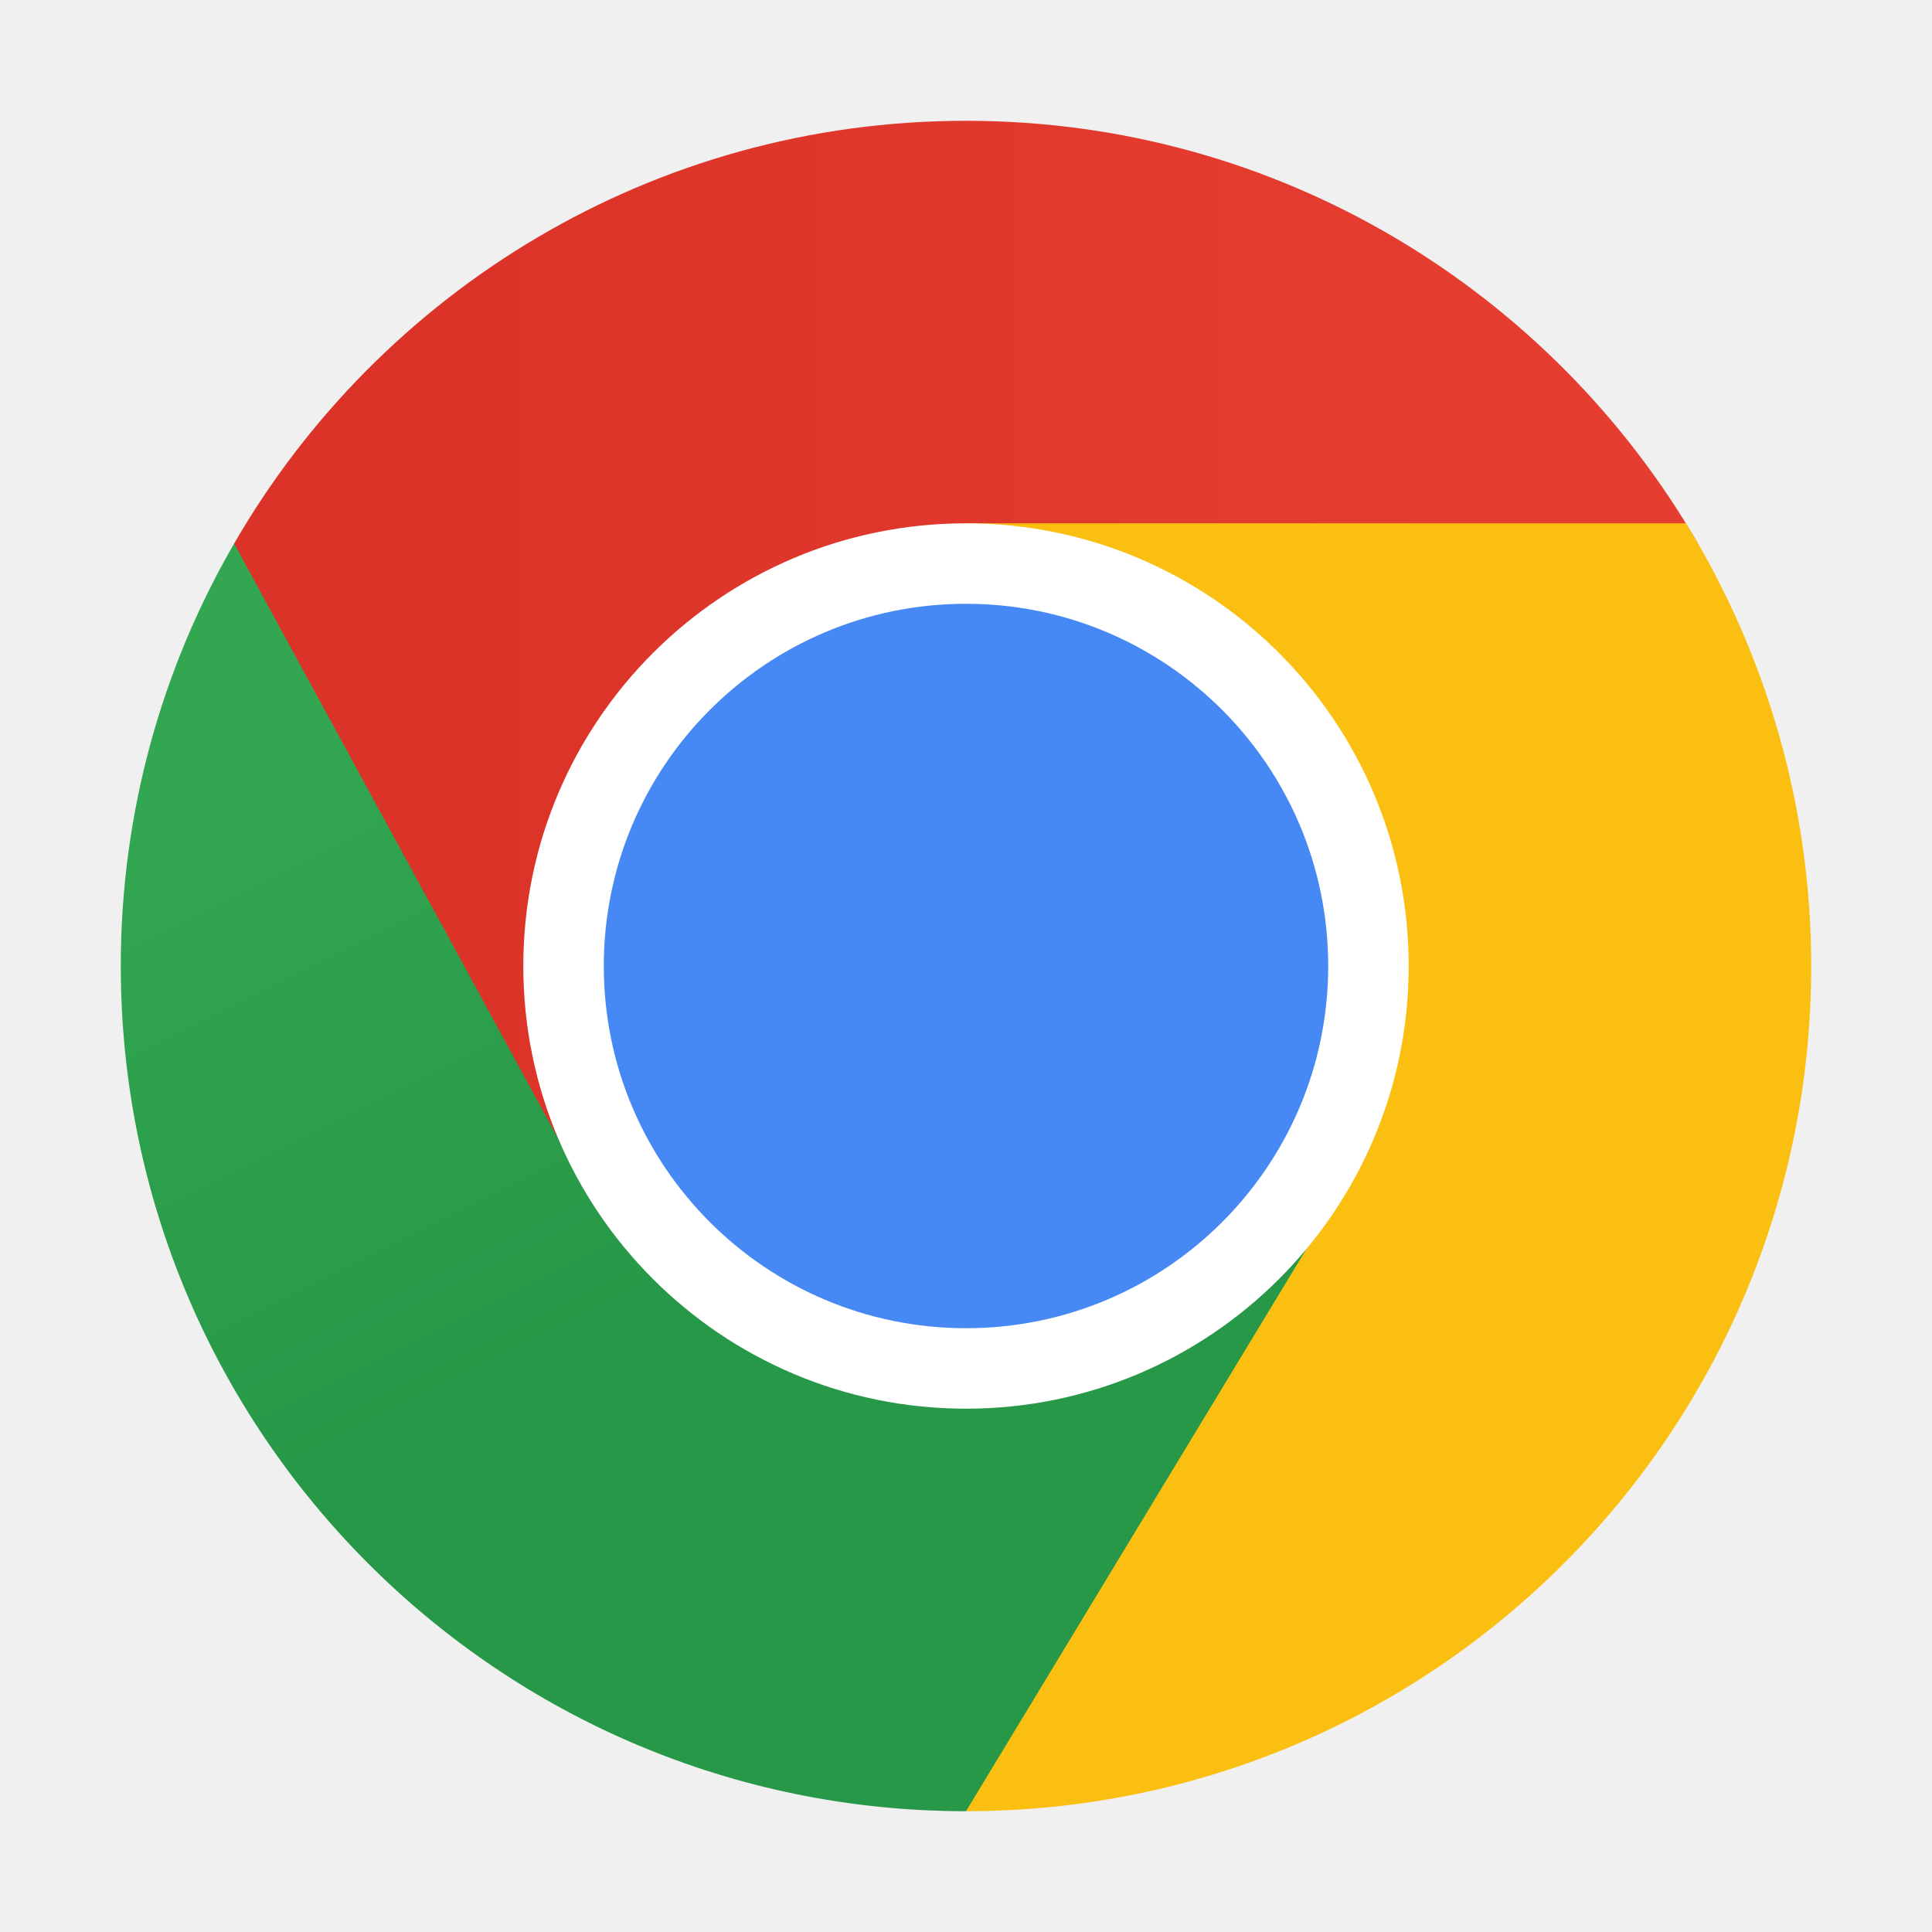
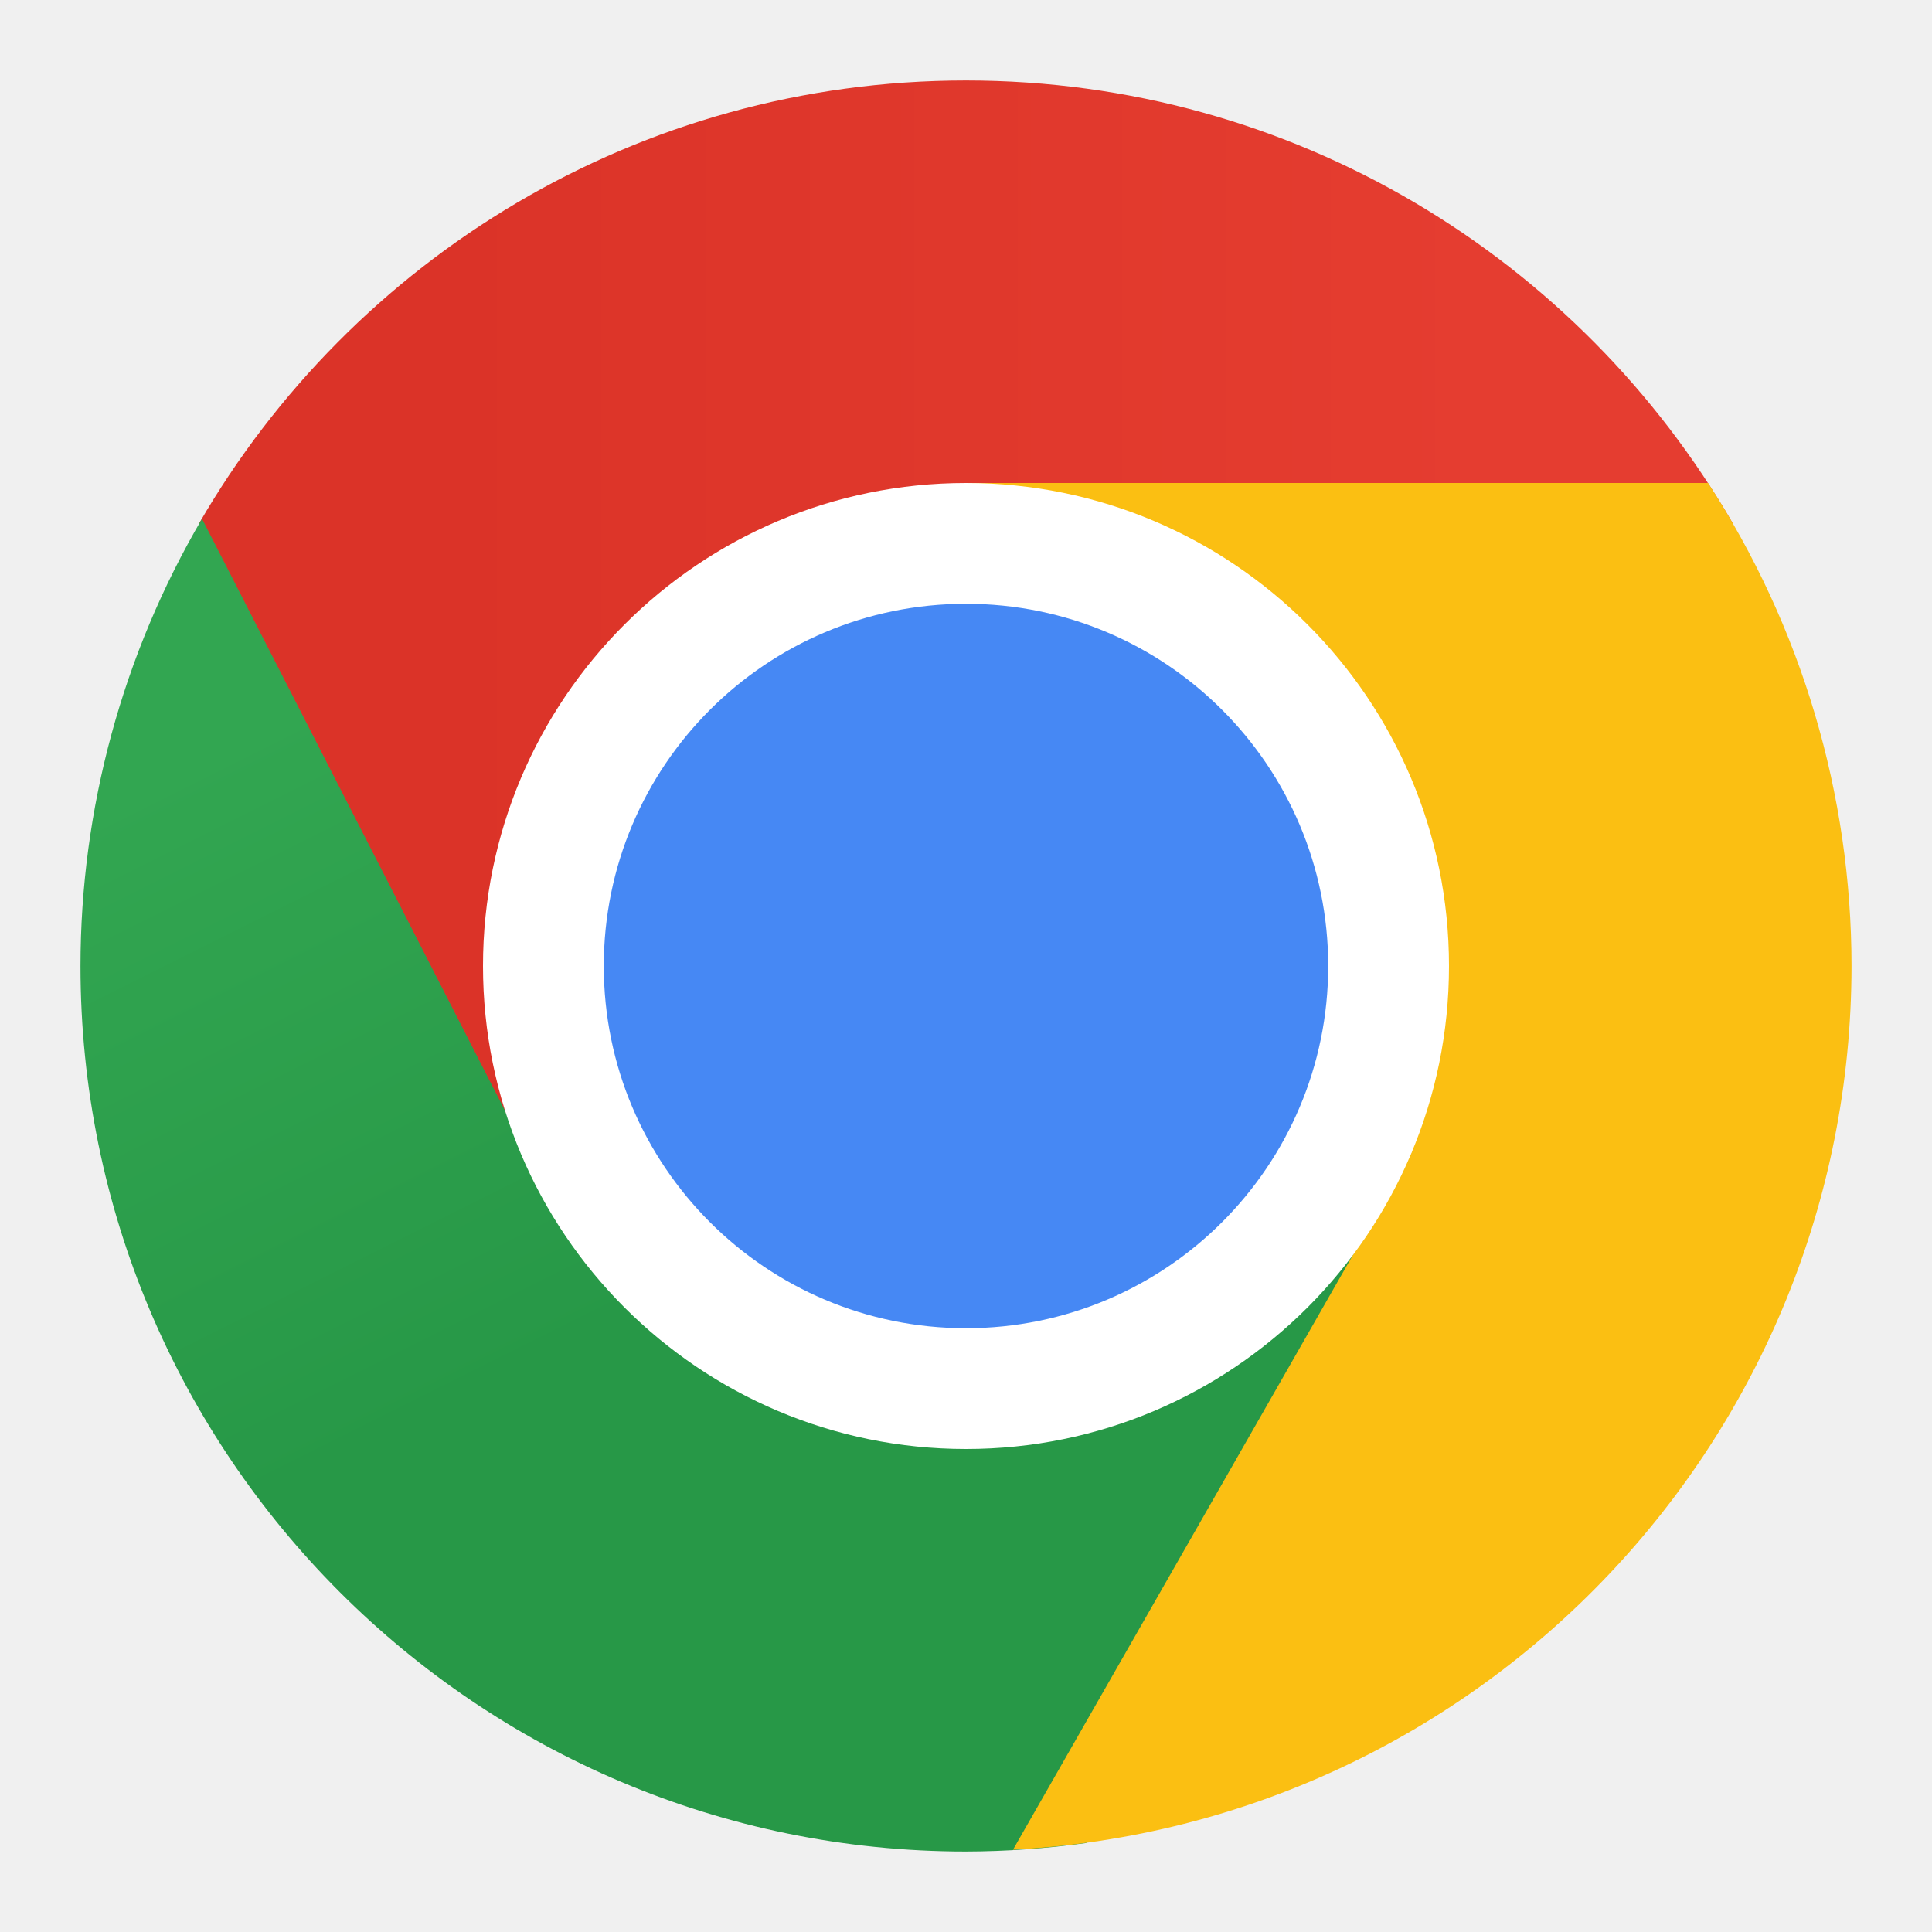
<svg xmlns="http://www.w3.org/2000/svg" xmlns:xlink="http://www.w3.org/1999/xlink" width="48" height="48" viewBox="0 0 12.7 12.7" version="1.1" id="svg5">
  <defs id="defs2">
-     <linearGradient xlink:href="#linearGradient12495" id="linearGradient12497" x1="3.704" y1="5.159" x2="8.996" y2="5.159" gradientUnits="userSpaceOnUse" gradientTransform="matrix(1.235294,0,0,1.235294,-1.494118,-1.494118)" />
+     <linearGradient xlink:href="#linearGradient12495" id="linearGradient12497" x1="3.704" y1="5.159" x2="8.996" y2="5.159" gradientUnits="userSpaceOnUse" gradientTransform="matrix(1.294118,0,0,1.294118,-1.867647,-1.867646)" />
    <linearGradient id="linearGradient12495">
      <stop style="stop-color:#db3328;stop-opacity:1;" offset="0" id="stop12491" />
      <stop style="stop-color:#e53d30;stop-opacity:1" offset="1" id="stop12493" />
    </linearGradient>
-     <linearGradient xlink:href="#linearGradient13171" id="linearGradient13173" x1="4.402" y1="4.299" x2="5.99" y2="7.474" gradientUnits="userSpaceOnUse" gradientTransform="matrix(1.235294,0,0,1.235294,-1.494118,-1.494118)" />
+     <linearGradient xlink:href="#linearGradient13171" id="linearGradient13173" x1="4.402" y1="4.299" x2="5.99" y2="7.474" gradientUnits="userSpaceOnUse" gradientTransform="matrix(1.294118,0,0,1.294118,-1.867647,-1.867646)" />
    <linearGradient id="linearGradient13171">
      <stop style="stop-color:#32a651;stop-opacity:1;" offset="0" id="stop13167" />
      <stop style="stop-color:#279847;stop-opacity:1" offset="1" id="stop13169" />
    </linearGradient>
  </defs>
-   <path d="m 6.35,0.794 c -2.057,0 -3.851,1.118 -4.811,2.779 L 1.72,6.813 3.916,7.938 6.35,6.35 V 3.572 H 11.161 C 10.2,1.912 8.406,0.794 6.35,0.794 Z" style="fill:url(#linearGradient12497);fill-opacity:1;stroke-width:0.022" id="path1309" />
-   <path d="m 0.794,6.35 c 0,3.069 2.488,5.556 5.556,5.556 L 8.787,10.604 9.04,7.463 6.35,6.35 3.916,7.938 1.539,3.573 C 1.066,4.39 0.794,5.338 0.794,6.35" style="fill:url(#linearGradient13173);fill-opacity:1;stroke-width:0.022" id="path1449" />
-   <path id="path1829" style="fill:#fbbf12;stroke-width:0.022" d="M 6.35 3.44 L 6.35 6.35 L 9.04 7.463 L 6.35 11.906 A 5.556 5.556 0 0 0 11.906 6.35 A 5.556 5.556 0 0 0 11.083 3.44 L 6.35 3.44 z " />
-   <path d="m 9.26,6.35 c 0,1.607 -1.303,2.91 -2.91,2.91 -1.607,0 -2.91,-1.303 -2.91,-2.91 0,-1.607 1.303,-2.91 2.91,-2.91 1.607,0 2.91,1.303 2.91,2.91" style="fill:#ffffff;stroke-width:0.023" id="path2229" />
+   <path d="m 6.35,0.529 c -2.154,0 -4.034,1.171 -5.041,2.911 L 1.499,6.835 3.8,8.013 6.35,6.35 V 3.44 H 11.39 C 10.384,1.7 8.504,0.529 6.35,0.529 Z" style="fill:url(#linearGradient12497);fill-opacity:1;stroke-width:0.023" id="path1309" />
+   <path id="path1449" style="fill:url(#linearGradient13173);fill-opacity:1;stroke-width:0.023" d="M 1.328 3.41 A 5.821 5.821 0 0 0 0.529 6.35 A 5.821 5.821 0 0 0 6.35 12.171 A 5.821 5.821 0 0 0 7.139 12.115 L 8.903 10.806 L 9.168 7.516 L 6.35 6.35 L 3.684 8.013 L 1.328 3.41 z " />
+   <path id="path1829" style="fill:#fbbf12;stroke-width:0.023" d="M 6.35 3.175 L 6.35 6.35 L 9.284 7.566 L 6.659 12.159 A 5.821 5.821 0 0 0 12.171 6.35 A 5.821 5.821 0 0 0 11.228 3.175 L 6.35 3.175 z " />
+   <path d="m 9.525,6.35 c 0,1.753 -1.422,3.175 -3.175,3.175 -1.753,0 -3.175,-1.422 -3.175,-3.175 C 3.175,4.597 4.597,3.175 6.35,3.175 c 1.753,0 3.175,1.422 3.175,3.175" style="fill:#ffffff;stroke-width:0.025" id="path2229" />
  <path d="m 8.731,6.35 c 0,1.315 -1.066,2.381 -2.381,2.381 -1.315,0 -2.381,-1.066 -2.381,-2.381 0,-1.315 1.066,-2.381 2.381,-2.381 1.315,0 2.381,1.066 2.381,2.381" style="fill:#4688f4;fill-opacity:1;stroke-width:0.023" id="path2029" />
</svg>
